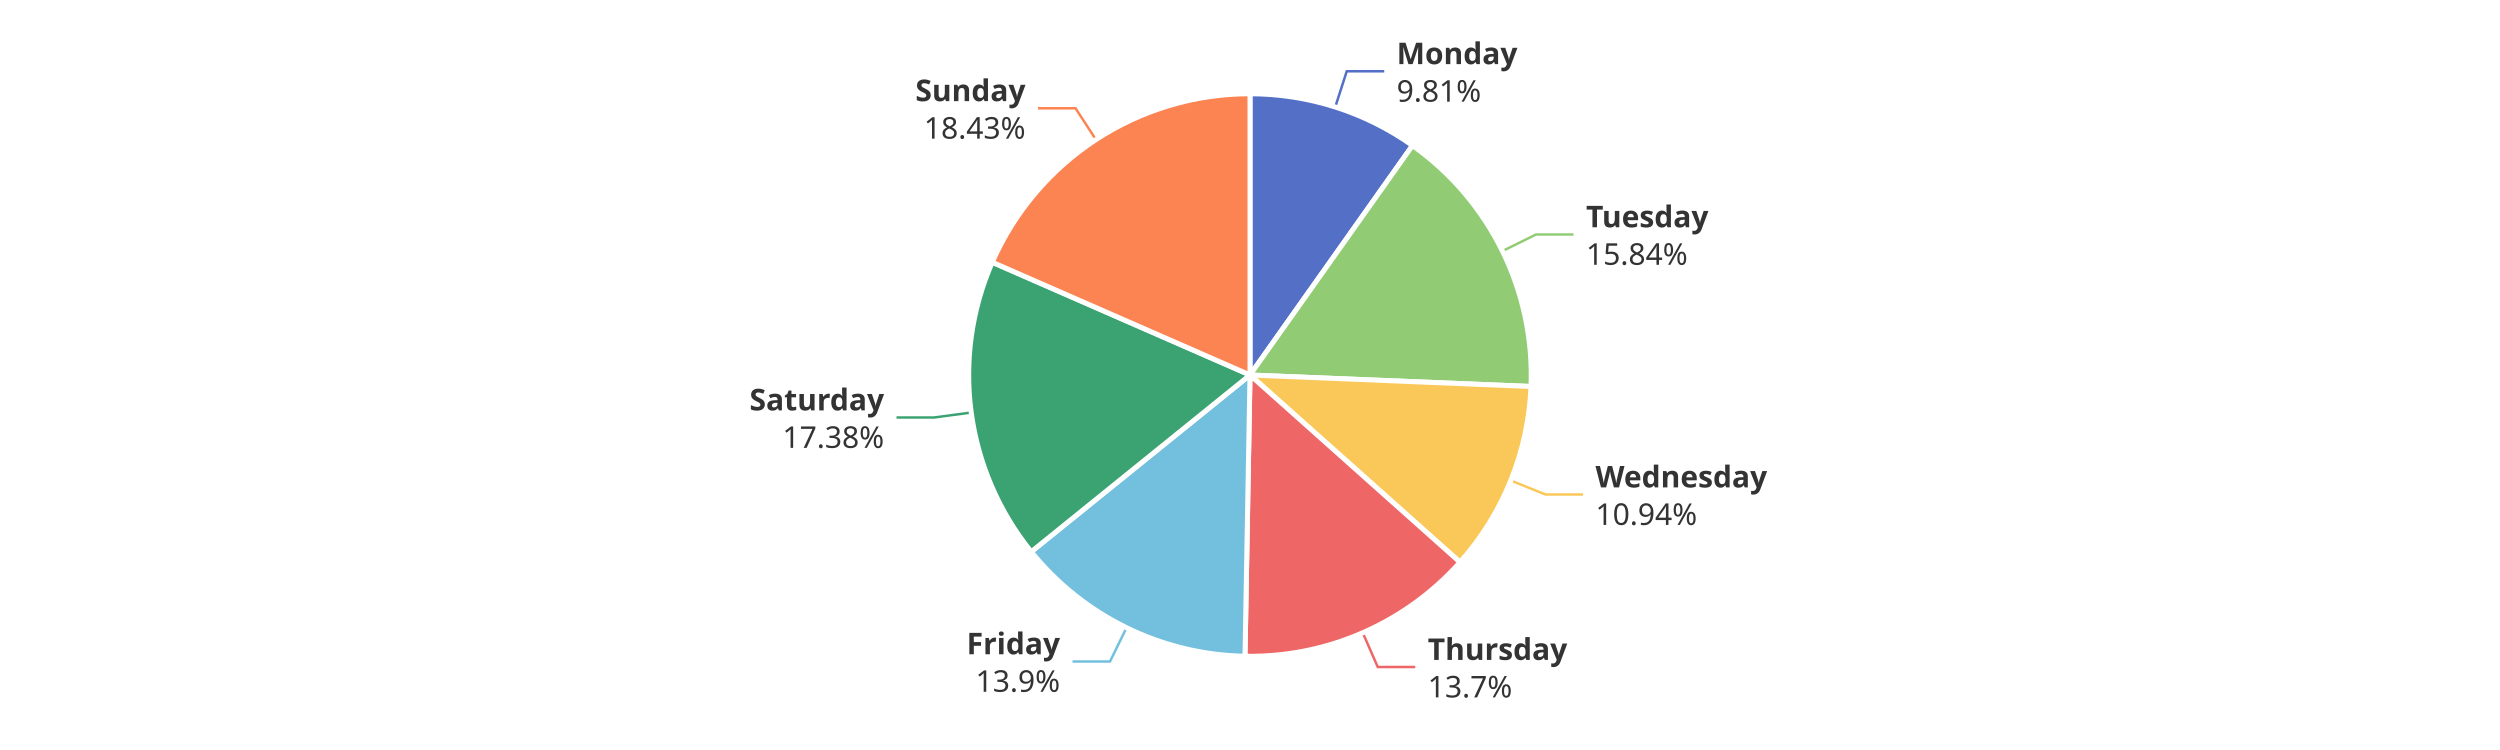
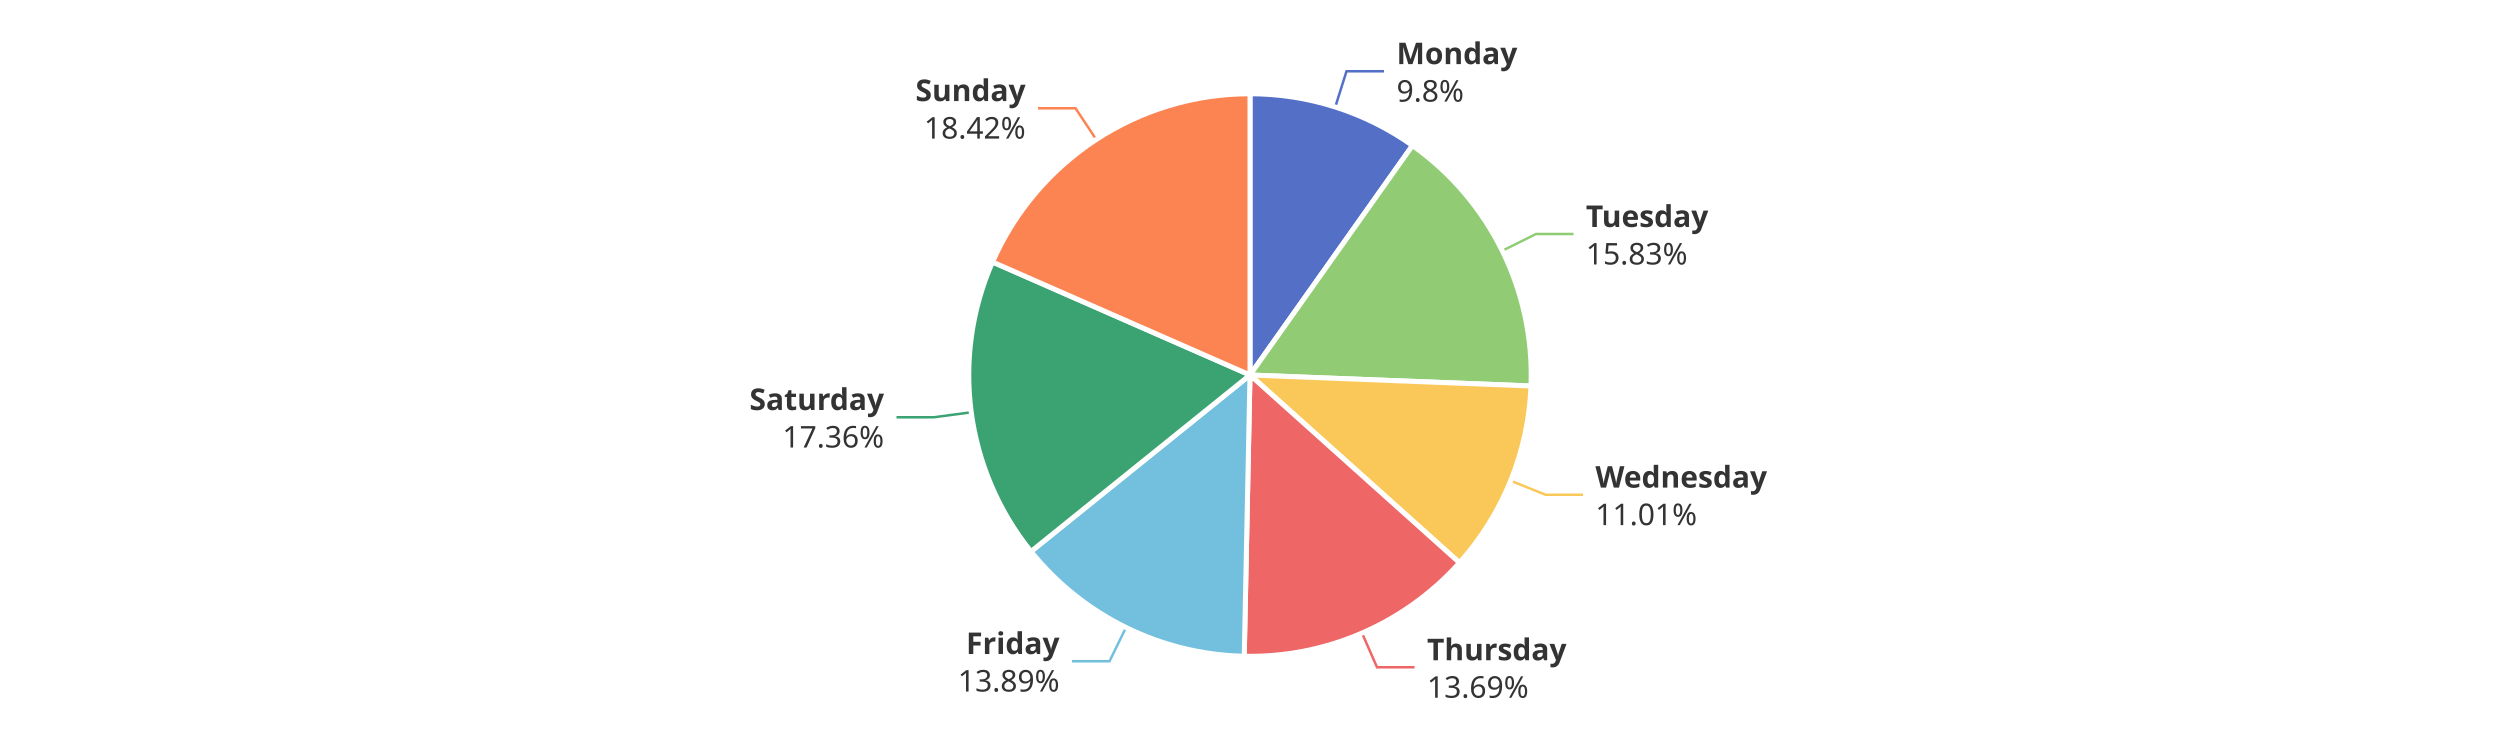
<svg xmlns="http://www.w3.org/2000/svg" width="1000" height="300" version="1.1" baseProfile="full" viewBox="0 0 1000 300">
  <rect width="1000" height="300" x="0" y="0" id="0" fill="#ffffff" />
-   <polyline points="534.1 42.8 538.7 28.5 553.7 28.5" fill="none" stroke="#5470c6" />
-   <polyline points="601 100.4 614.4 93.8 629.4 93.8" fill="none" stroke="#91cc75" />
-   <polyline points="604.3 192.2 618.2 197.8 633.2 197.8" fill="none" stroke="#fac858" />
-   <polyline points="545.1 253.1 551.1 266.8 566.1 266.8" fill="none" stroke="#ee6666" />
-   <polyline points="450.6 251.1 444 264.6 429 264.6" fill="none" stroke="#73c0de" />
-   <polyline points="388.5 165 373.6 167 358.6 167" fill="none" stroke="#3ba272" />
-   <polyline points="438.4 55.9 430.2 43.3 415.2 43.3" fill="none" stroke="#fc8452" />
+   <polyline points="534.1 42.8 538.6 28.5 553.6 28.5" fill="none" stroke="#5470c6" />
+   <polyline points="600.9 100.3 614.4 93.6 629.4 93.6" fill="none" stroke="#91cc75" />
+   <polyline points="604.3 192.3 618.2 197.9 633.2 197.9" fill="none" stroke="#fac858" />
+   <polyline points="544.8 253.2 550.8 266.9 565.8 266.9" fill="none" stroke="#ee6666" />
+   <polyline points="450.4 251 443.8 264.5 428.8 264.5" fill="none" stroke="#73c0de" />
+   <polyline points="388.5 164.9 373.6 166.9 358.6 166.9" fill="none" stroke="#3ba272" />
+   <polyline points="438.5 55.8 430.2 43.3 415.2 43.3" fill="none" stroke="#fc8452" />
  <path d="M500 37.5A112.5 112.5 0 0 1 565 58.2L500 150Z" fill="#5470c6" stroke="#fff" stroke-width="2" stroke-linejoin="round" />
-   <path d="M565 58.2A112.5 112.5 0 0 1 612.4 154.6L500 150Z" fill="#91cc75" stroke="#fff" stroke-width="2" stroke-linejoin="round" />
-   <path d="M612.4 154.6A112.5 112.5 0 0 1 584 224.9L500 150Z" fill="#fac858" stroke="#fff" stroke-width="2" stroke-linejoin="round" />
-   <path d="M584 224.9A112.5 112.5 0 0 1 498 262.5L500 150Z" fill="#ee6666" stroke="#fff" stroke-width="2" stroke-linejoin="round" />
-   <path d="M498 262.5A112.5 112.5 0 0 1 412.5 220.7L500 150Z" fill="#73c0de" stroke="#fff" stroke-width="2" stroke-linejoin="round" />
-   <path d="M412.5 220.7A112.5 112.5 0 0 1 396.9 104.9L500 150Z" fill="#3ba272" stroke="#fff" stroke-width="2" stroke-linejoin="round" />
-   <path d="M396.9 104.9A112.5 112.5 0 0 1 500 37.5L500 150Z" fill="#fc8452" stroke="#fff" stroke-width="2" stroke-linejoin="round" />
-   <path d="M0 -15l42.8 0l0 30l-42.8 0Z" transform="translate(558.6714 28.5061)" fill="none" />
-   <text dominant-baseline="central" text-anchor="start" style="font-size:12px;font-family:sans-serif;font-weight:bold;" y="-7.5" transform="translate(558.6714 28.5061)" fill="#333" stroke="rgb(255,255,255)" stroke-width="2" paint-order="stroke" stroke-miterlimit="2">Monday</text>
-   <text dominant-baseline="central" text-anchor="start" style="font-size:12px;font-family:sans-serif;" y="7.5" transform="translate(558.6714 28.5061)" fill="#333" stroke="rgb(255,255,255)" stroke-width="2" paint-order="stroke" stroke-miterlimit="2">9.81%</text>
-   <path d="M0 -15l46.2 0l0 30l-46.2 0Z" transform="translate(634.4217 93.7512)" fill="none" />
-   <text dominant-baseline="central" text-anchor="start" style="font-size:12px;font-family:sans-serif;font-weight:bold;" y="-7.5" transform="translate(634.4217 93.7512)" fill="#333" stroke="rgb(255,255,255)" stroke-width="2" paint-order="stroke" stroke-miterlimit="2">Tuesday</text>
-   <text dominant-baseline="central" text-anchor="start" style="font-size:12px;font-family:sans-serif;" y="7.5" transform="translate(634.4217 93.7512)" fill="#333" stroke="rgb(255,255,255)" stroke-width="2" paint-order="stroke" stroke-miterlimit="2">15.84%</text>
-   <path d="M0 -15l63.6 0l0 30l-63.6 0Z" transform="translate(638.1986 197.8052)" fill="none" />
-   <text dominant-baseline="central" text-anchor="start" style="font-size:12px;font-family:sans-serif;font-weight:bold;" y="-7.5" transform="translate(638.1986 197.8052)" fill="#333" stroke="rgb(255,255,255)" stroke-width="2" paint-order="stroke" stroke-miterlimit="2">Wednesday</text>
-   <text dominant-baseline="central" text-anchor="start" style="font-size:12px;font-family:sans-serif;" y="7.5" transform="translate(638.1986 197.8052)" fill="#333" stroke="rgb(255,255,255)" stroke-width="2" paint-order="stroke" stroke-miterlimit="2">10.94%</text>
-   <path d="M0 -15l50.2 0l0 30l-50.2 0Z" transform="translate(571.109 266.808)" fill="none" />
-   <text dominant-baseline="central" text-anchor="start" style="font-size:12px;font-family:sans-serif;font-weight:bold;" y="-7.5" transform="translate(571.109 266.808)" fill="#333" stroke="rgb(255,255,255)" stroke-width="2" paint-order="stroke" stroke-miterlimit="2">Thursday</text>
-   <text dominant-baseline="central" text-anchor="start" style="font-size:12px;font-family:sans-serif;" y="7.5" transform="translate(571.109 266.808)" fill="#333" stroke="rgb(255,255,255)" stroke-width="2" paint-order="stroke" stroke-miterlimit="2">13.7%</text>
-   <path d="M-34.2 -15l34.2 0l0 30l-34.2 0Z" transform="translate(424.0209 264.5539)" fill="none" />
-   <text dominant-baseline="central" text-anchor="end" style="font-size:12px;font-family:sans-serif;font-weight:bold;" y="-7.5" transform="translate(424.0209 264.5539)" fill="#333" stroke="rgb(255,255,255)" stroke-width="2" paint-order="stroke" stroke-miterlimit="2">Friday</text>
-   <text dominant-baseline="central" text-anchor="end" style="font-size:12px;font-family:sans-serif;" y="7.5" transform="translate(424.0209 264.5539)" fill="#333" stroke="rgb(255,255,255)" stroke-width="2" paint-order="stroke" stroke-miterlimit="2">13.9%</text>
-   <path d="M-48.2 -15l48.2 0l0 30l-48.2 0Z" transform="translate(353.6372 166.9911)" fill="none" />
-   <text dominant-baseline="central" text-anchor="end" style="font-size:12px;font-family:sans-serif;font-weight:bold;" y="-7.5" transform="translate(353.6372 166.9911)" fill="#333" stroke="rgb(255,255,255)" stroke-width="2" paint-order="stroke" stroke-miterlimit="2">Saturday</text>
-   <text dominant-baseline="central" text-anchor="end" style="font-size:12px;font-family:sans-serif;" y="7.5" transform="translate(353.6372 166.9911)" fill="#333" stroke="rgb(255,255,255)" stroke-width="2" paint-order="stroke" stroke-miterlimit="2">17.38%</text>
-   <path d="M-40.9 -15l40.9 0l0 30l-40.9 0Z" transform="translate(410.2068 43.2988)" fill="none" />
-   <text dominant-baseline="central" text-anchor="end" style="font-size:12px;font-family:sans-serif;font-weight:bold;" y="-7.5" transform="translate(410.2068 43.2988)" fill="#333" stroke="rgb(255,255,255)" stroke-width="2" paint-order="stroke" stroke-miterlimit="2">Sunday</text>
-   <text dominant-baseline="central" text-anchor="end" style="font-size:12px;font-family:sans-serif;" y="7.5" transform="translate(410.2068 43.2988)" fill="#333" stroke="rgb(255,255,255)" stroke-width="2" paint-order="stroke" stroke-miterlimit="2">18.43%</text>
+   <path d="M565 58.2A112.5 112.5 0 0 1 612.4 154.4L500 150Z" fill="#91cc75" stroke="#fff" stroke-width="2" stroke-linejoin="round" />
+   <path d="M612.4 154.4A112.5 112.5 0 0 1 583.8 225.1L500 150Z" fill="#fac858" stroke="#fff" stroke-width="2" stroke-linejoin="round" />
+   <path d="M583.8 225.1A112.5 112.5 0 0 1 497.7 262.5L500 150Z" fill="#ee6666" stroke="#fff" stroke-width="2" stroke-linejoin="round" />
+   <path d="M497.7 262.5A112.5 112.5 0 0 1 412.4 220.6L500 150Z" fill="#73c0de" stroke="#fff" stroke-width="2" stroke-linejoin="round" />
+   <path d="M412.4 220.6A112.5 112.5 0 0 1 397 104.8L500 150Z" fill="#3ba272" stroke="#fff" stroke-width="2" stroke-linejoin="round" />
+   <path d="M397 104.8A112.5 112.5 0 0 1 500 37.5L500 150Z" fill="#fc8452" stroke="#fff" stroke-width="2" stroke-linejoin="round" />
+   <path d="M0 -15l42.8 0l0 30l-42.8 0Z" transform="translate(558.6295 28.4928)" fill="none" />
+   <text dominant-baseline="central" text-anchor="start" style="font-size:12px;font-family:sans-serif;font-weight:bold;" y="-7.5" transform="translate(558.6295 28.4928)" fill="#333" stroke="rgb(255,255,255)" stroke-width="2" paint-order="stroke" stroke-miterlimit="2">Monday</text>
+   <text dominant-baseline="central" text-anchor="start" style="font-size:12px;font-family:sans-serif;" y="7.5" transform="translate(558.6295 28.4928)" fill="#333" stroke="rgb(255,255,255)" stroke-width="2" paint-order="stroke" stroke-miterlimit="2">9.8%</text>
+   <path d="M0 -15l46.2 0l0 30l-46.2 0Z" transform="translate(634.3623 93.6306)" fill="none" />
+   <text dominant-baseline="central" text-anchor="start" style="font-size:12px;font-family:sans-serif;font-weight:bold;" y="-7.5" transform="translate(634.3623 93.6306)" fill="#333" stroke="rgb(255,255,255)" stroke-width="2" paint-order="stroke" stroke-miterlimit="2">Tuesday</text>
+   <text dominant-baseline="central" text-anchor="start" style="font-size:12px;font-family:sans-serif;" y="7.5" transform="translate(634.3623 93.6306)" fill="#333" stroke="rgb(255,255,255)" stroke-width="2" paint-order="stroke" stroke-miterlimit="2">15.83%</text>
+   <path d="M0 -15l63.6 0l0 30l-63.6 0Z" transform="translate(638.1629 197.8935)" fill="none" />
+   <text dominant-baseline="central" text-anchor="start" style="font-size:12px;font-family:sans-serif;font-weight:bold;" y="-7.5" transform="translate(638.1629 197.8935)" fill="#333" stroke="rgb(255,255,255)" stroke-width="2" paint-order="stroke" stroke-miterlimit="2">Wednesday</text>
+   <text dominant-baseline="central" text-anchor="start" style="font-size:12px;font-family:sans-serif;" y="7.5" transform="translate(638.1629 197.8935)" fill="#333" stroke="rgb(255,255,255)" stroke-width="2" paint-order="stroke" stroke-miterlimit="2">11.01%</text>
+   <path d="M0 -15l50.2 0l0 30l-50.2 0Z" transform="translate(570.8105 266.9382)" fill="none" />
+   <text dominant-baseline="central" text-anchor="start" style="font-size:12px;font-family:sans-serif;font-weight:bold;" y="-7.5" transform="translate(570.8105 266.9382)" fill="#333" stroke="rgb(255,255,255)" stroke-width="2" paint-order="stroke" stroke-miterlimit="2">Thursday</text>
+   <text dominant-baseline="central" text-anchor="start" style="font-size:12px;font-family:sans-serif;" y="7.5" transform="translate(570.8105 266.9382)" fill="#333" stroke="rgb(255,255,255)" stroke-width="2" paint-order="stroke" stroke-miterlimit="2">13.69%</text>
+   <path d="M-40.9 -15l40.9 0l0 30l-40.9 0Z" transform="translate(423.8103 264.4507)" fill="none" />
+   <text dominant-baseline="central" text-anchor="end" style="font-size:12px;font-family:sans-serif;font-weight:bold;" y="-7.5" transform="translate(423.8103 264.4507)" fill="#333" stroke="rgb(255,255,255)" stroke-width="2" paint-order="stroke" stroke-miterlimit="2">Friday</text>
+   <text dominant-baseline="central" text-anchor="end" style="font-size:12px;font-family:sans-serif;" y="7.5" transform="translate(423.8103 264.4507)" fill="#333" stroke="rgb(255,255,255)" stroke-width="2" paint-order="stroke" stroke-miterlimit="2">13.89%</text>
+   <path d="M-48.2 -15l48.2 0l0 30l-48.2 0Z" transform="translate(353.6184 166.8505)" fill="none" />
+   <text dominant-baseline="central" text-anchor="end" style="font-size:12px;font-family:sans-serif;font-weight:bold;" y="-7.5" transform="translate(353.6184 166.8505)" fill="#333" stroke="rgb(255,255,255)" stroke-width="2" paint-order="stroke" stroke-miterlimit="2">Saturday</text>
+   <text dominant-baseline="central" text-anchor="end" style="font-size:12px;font-family:sans-serif;" y="7.5" transform="translate(353.6184 166.8505)" fill="#333" stroke="rgb(255,255,255)" stroke-width="2" paint-order="stroke" stroke-miterlimit="2">17.36%</text>
+   <path d="M-40.9 -15l40.9 0l0 30l-40.9 0Z" transform="translate(410.2465 43.2728)" fill="none" />
+   <text dominant-baseline="central" text-anchor="end" style="font-size:12px;font-family:sans-serif;font-weight:bold;" y="-7.5" transform="translate(410.2465 43.2728)" fill="#333" stroke="rgb(255,255,255)" stroke-width="2" paint-order="stroke" stroke-miterlimit="2">Sunday</text>
+   <text dominant-baseline="central" text-anchor="end" style="font-size:12px;font-family:sans-serif;" y="7.5" transform="translate(410.2465 43.2728)" fill="#333" stroke="rgb(255,255,255)" stroke-width="2" paint-order="stroke" stroke-miterlimit="2">18.42%</text>
</svg>
